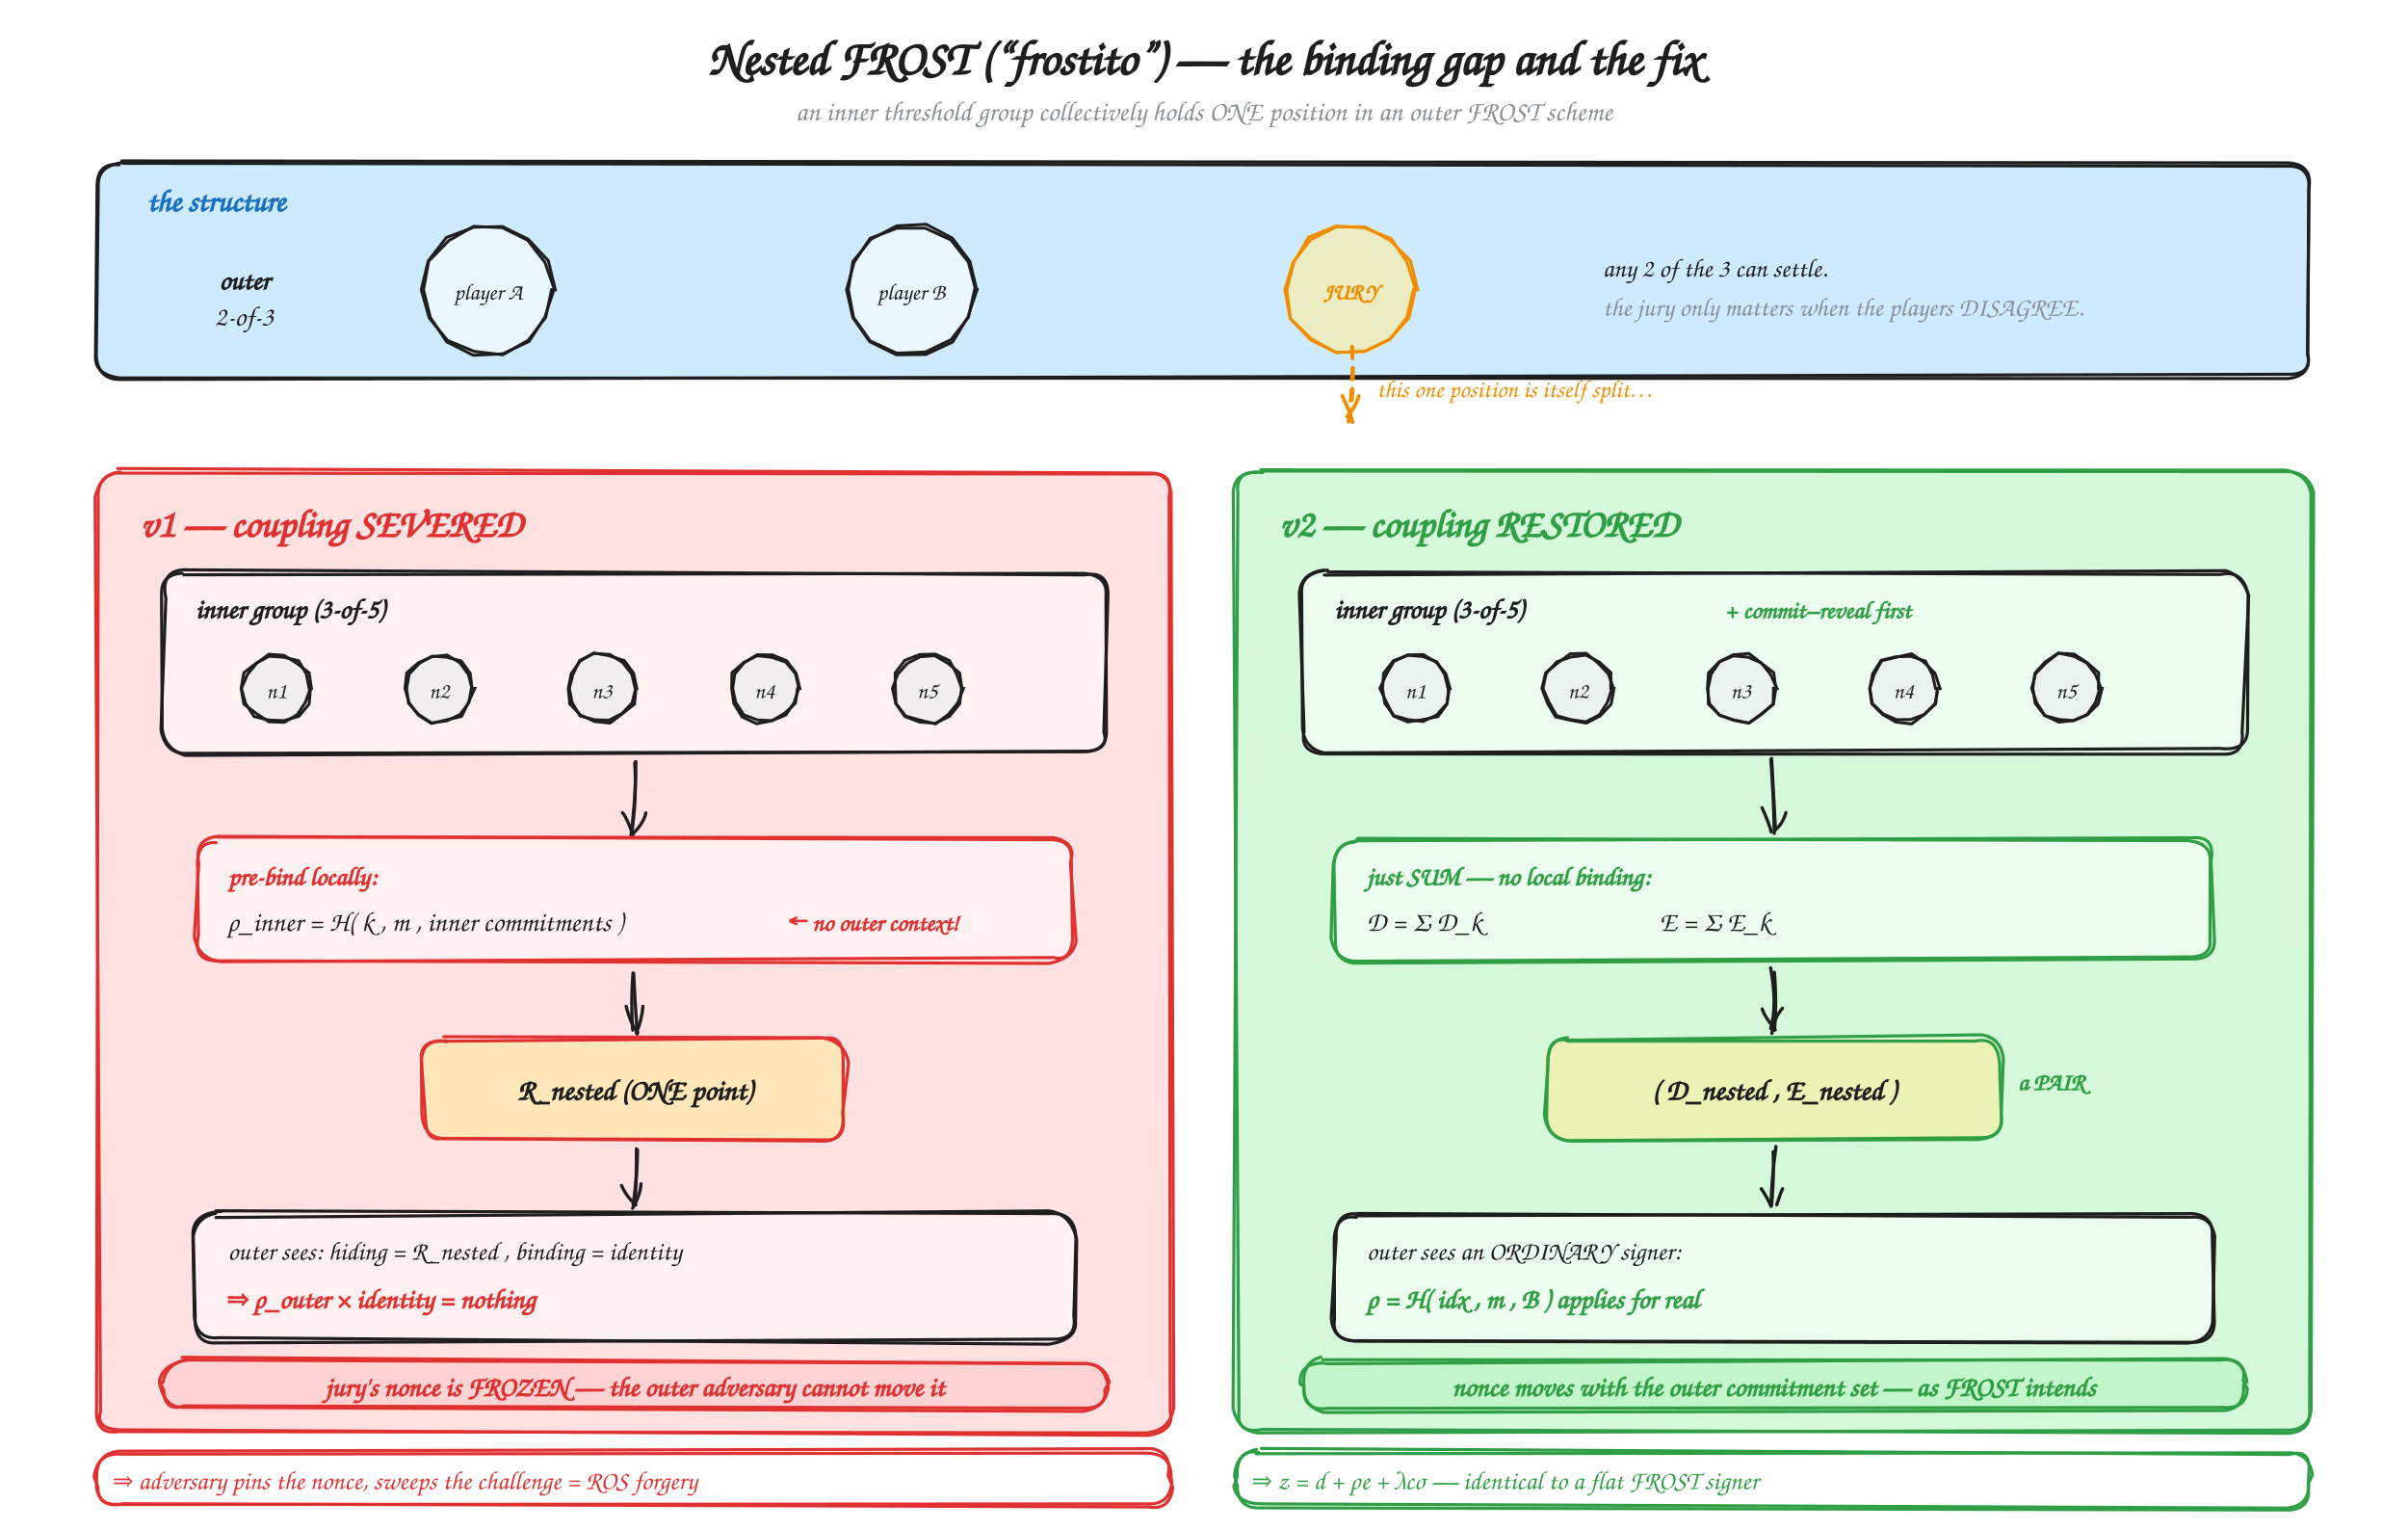
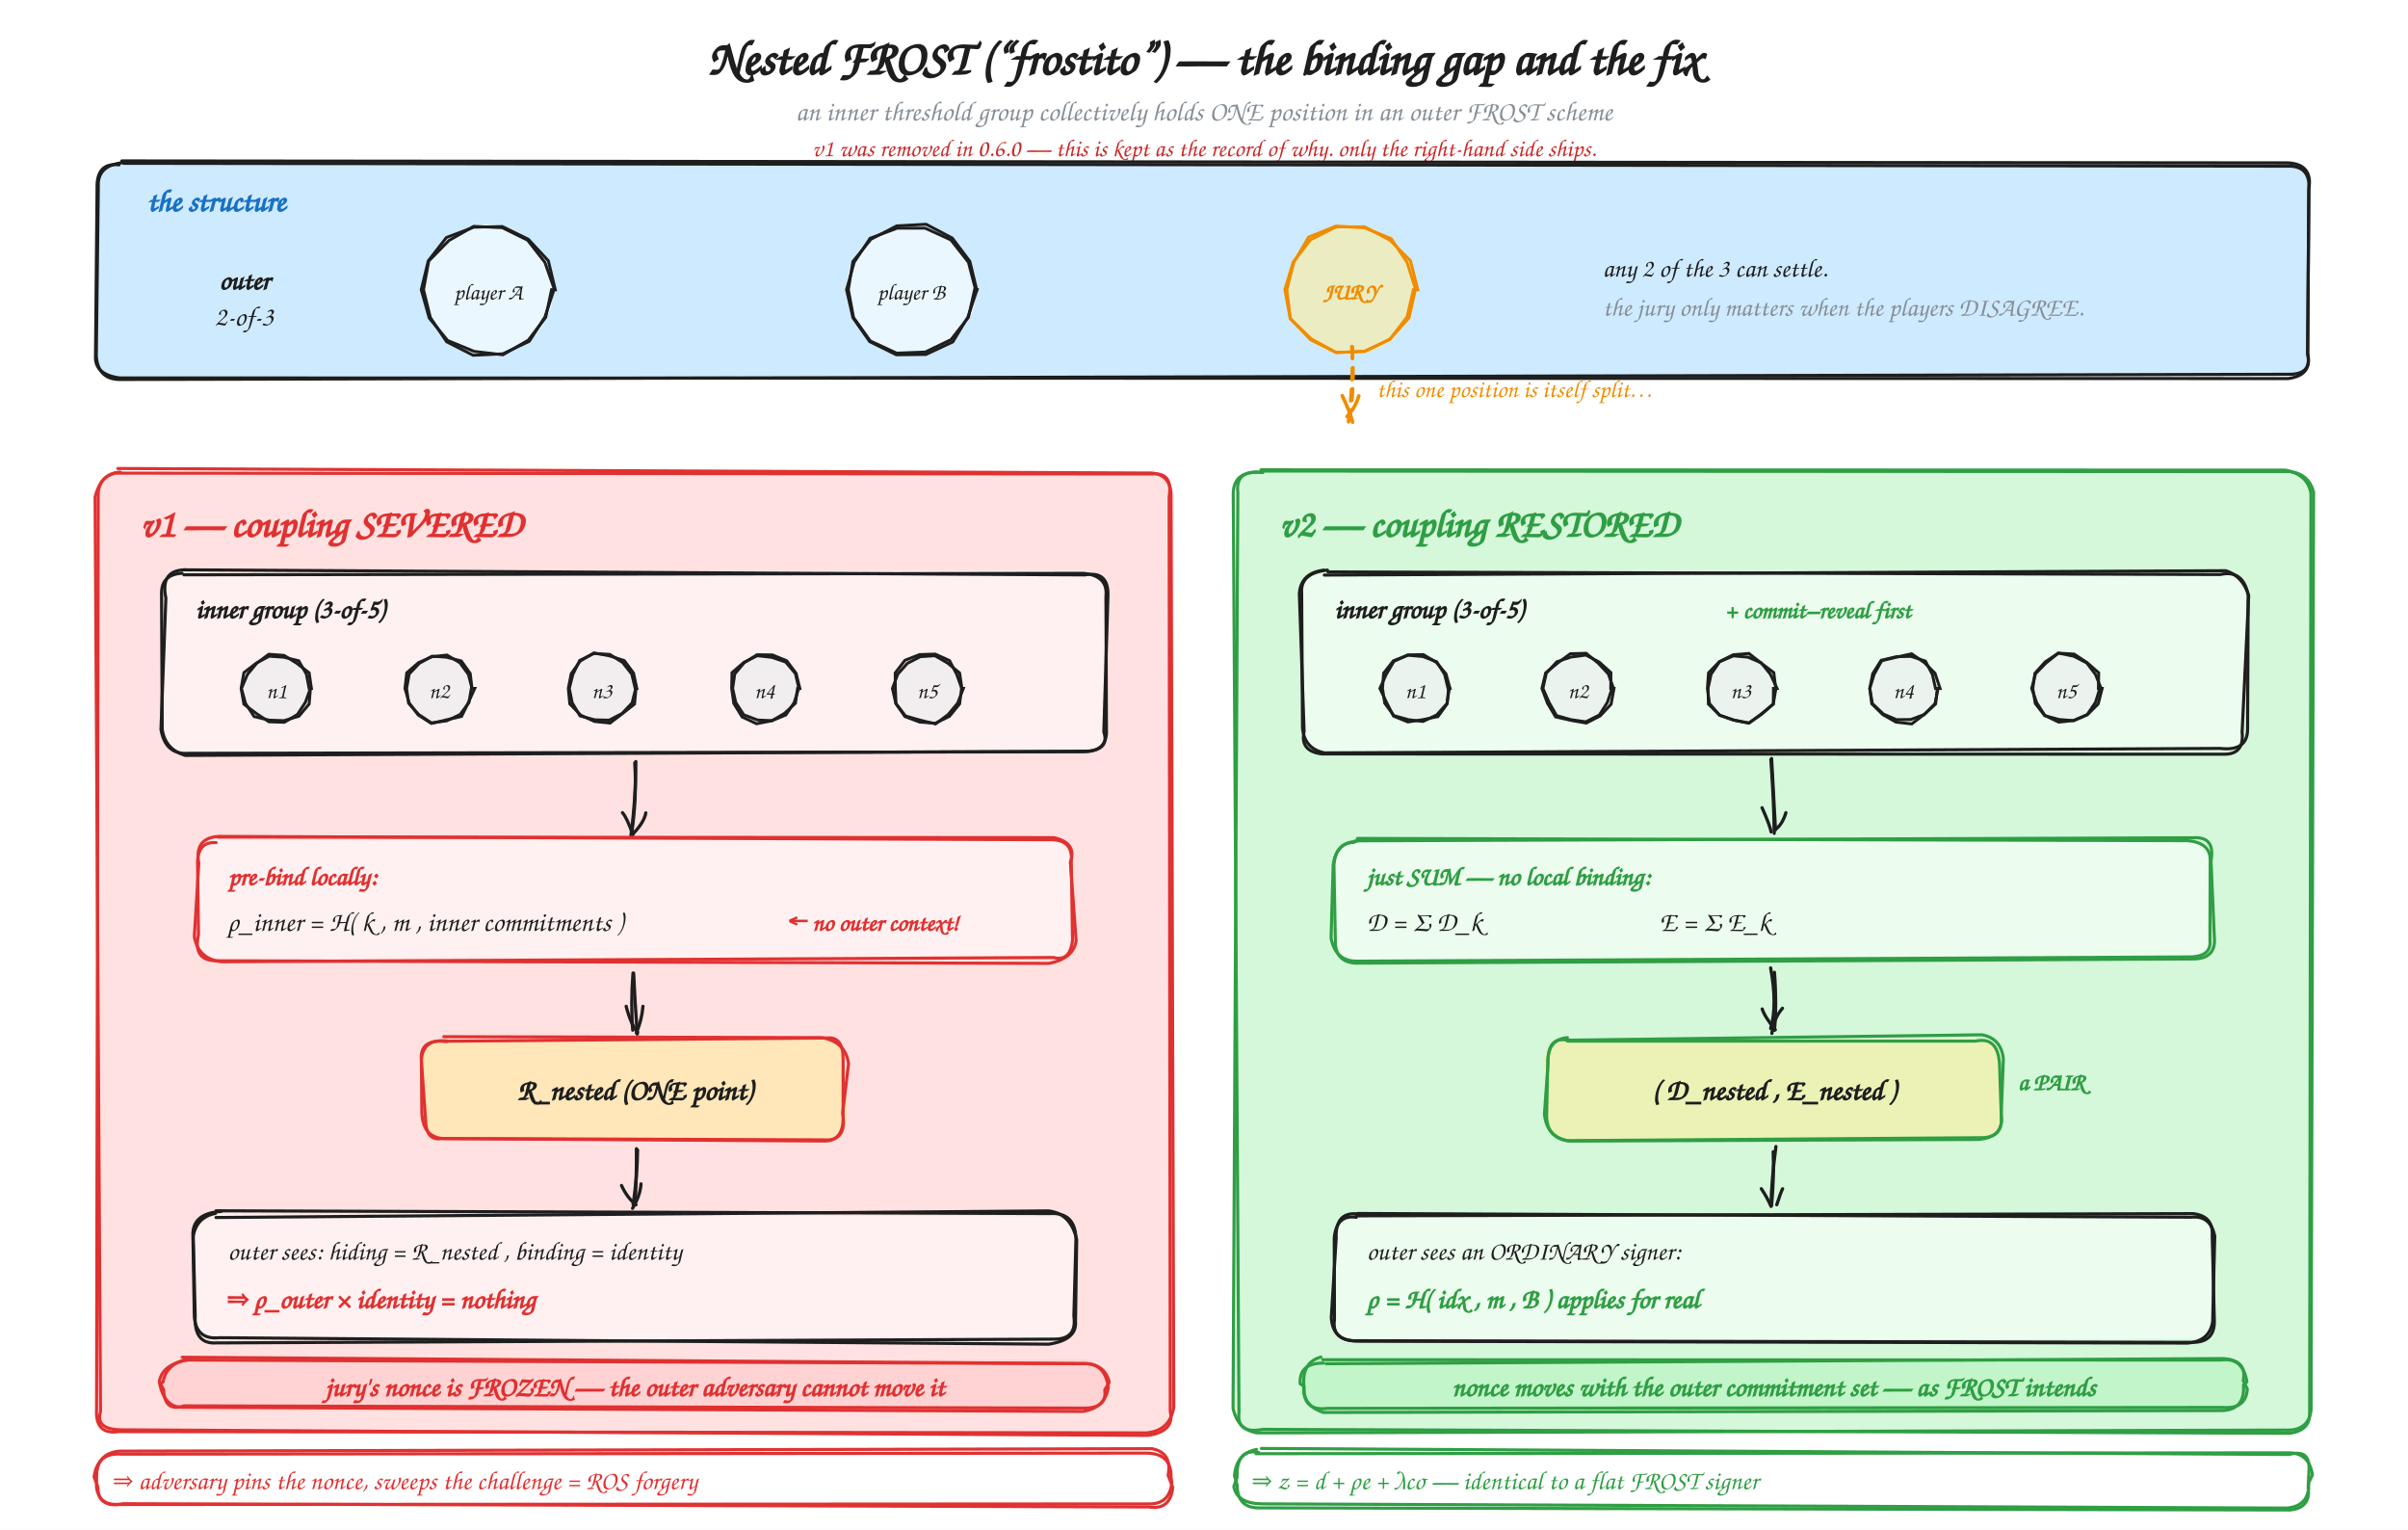
<svg xmlns="http://www.w3.org/2000/svg" viewBox="0 0 1480 940" width="1480" height="940">
  <rect width="1480" height="940" fill="#ffffff" />
  <text x="740.0" y="46" font-family="Virgil, 'Segoe Print', 'Bradley Hand', 'Comic Sans MS', cursive" font-size="30" fill="#1e1e1e" text-anchor="middle" font-weight="bold" font-style="normal">Nested FROST (“frostito”) — the binding gap and the fix</text>
  <text x="740.0" y="74" font-family="Virgil, 'Segoe Print', 'Bradley Hand', 'Comic Sans MS', cursive" font-size="17" fill="#868e96" text-anchor="middle" font-weight="normal" font-style="normal">an inner threshold group collectively holds ONE position in an outer FROST scheme</text>
+   <text x="740.0" y="96" font-family="Virgil, 'Segoe Print', 'Bradley Hand', 'Comic Sans MS', cursive" font-size="15" fill="#c92a2a" text-anchor="middle" font-weight="normal" font-style="normal">v1 was removed in 0.6.0 — this is kept as the record of why. only the right-hand side ships.</text>
  <path d="M 74 99.471 L 1406 98.953 Q 1420.453 98.717 1420.108 114 L 1419.597 218 Q 1418.674 232.022 1406 230.612 L 74 231.801 Q 58.71 230.772 59.774 218 L 60.981 114 Q 58.871 99.17 74 100.382 Z" fill="#a5d8ff" stroke="none" opacity="0.55" />
  <path d="M 75.97 100.339 L 1405.545 102.096 Q 1418.005 101.577 1419.074 112.435 L 1418.318 217.157 Q 1421.391 230.595 1406.359 232.611 L 73.439 232.21 Q 58.076 230.062 58.706 218.794 L 59.681 113.182 Q 60.376 99.794 73.119 101.295" fill="none" stroke="#1e1e1e" stroke-width="1.9" stroke-linecap="round" stroke-linejoin="round" />
  <path d="M 74.876 98.874 L 1406.327 100.111 Q 1421.651 101.01 1419.067 116.113 L 1418.319 217.64 Q 1421.131 230.469 1405.951 229.973 L 74.74 233.164 Q 60.321 233.652 59.18 218.859 L 60.415 114.352 Q 59.807 101.496 75.957 99.886" fill="none" stroke="#1e1e1e" stroke-width="1.9" stroke-linecap="round" stroke-linejoin="round" />
  <text x="90" y="130" font-family="Virgil, 'Segoe Print', 'Bradley Hand', 'Comic Sans MS', cursive" font-size="19" fill="#1971c2" text-anchor="start" font-weight="bold" font-style="normal">the structure</text>
  <circle cx="300" cy="178" r="40" fill="#ffffff" opacity="0.6" stroke="none" />
  <path d="M 340.5 178.0 L 334.9 194.8 L 325.3 209.7 L 309.0 217.4 L 290.8 218.3 L 274.5 210.0 L 264.5 195.1 L 260.3 178.0 L 263.5 160.4 L 275.9 147.8 L 291.1 139.1 L 308.7 139.9 L 324.3 147.6 L 334.9 161.2 L 340.8 178.0 Z" fill="none" stroke="#1e1e1e" stroke-width="1.8" stroke-linecap="round" />
  <path d="M 339.0 178.0 L 335.4 195.0 L 324.7 209.0 L 309.1 218.0 L 291.4 215.9 L 275.1 209.2 L 263.8 195.4 L 258.9 178.0 L 263.2 160.3 L 274.4 145.9 L 291.2 139.6 L 308.8 139.2 L 324.7 147.0 L 337.0 160.2 L 341.3 178.0 Z" fill="none" stroke="#1e1e1e" stroke-width="1.8" stroke-linecap="round" />
  <text x="300" y="184" font-family="Virgil, 'Segoe Print', 'Bradley Hand', 'Comic Sans MS', cursive" font-size="14" fill="#1e1e1e" text-anchor="middle" font-weight="normal" font-style="normal">player A</text>
  <circle cx="560" cy="178" r="40" fill="#ffffff" opacity="0.6" stroke="none" />
  <path d="M 599.0 178.0 L 595.2 195.0 L 584.5 208.7 L 568.7 216.3 L 551.1 217.0 L 534.9 209.5 L 524.6 195.1 L 521.4 178.0 L 524.2 160.7 L 535.3 147.0 L 551.1 138.8 L 569.2 137.8 L 585.3 146.3 L 596.1 160.6 L 600.3 178.0 Z" fill="none" stroke="#1e1e1e" stroke-width="1.8" stroke-linecap="round" />
  <path d="M 600.5 178.0 L 594.9 194.8 L 585.6 210.1 L 569.1 217.8 L 550.9 218.0 L 534.5 209.9 L 524.2 195.2 L 520.3 178.0 L 525.0 161.1 L 534.8 146.4 L 551.4 140.2 L 568.6 140.2 L 584.4 147.4 L 595.2 161.1 L 599.6 178.0 Z" fill="none" stroke="#1e1e1e" stroke-width="1.8" stroke-linecap="round" />
  <text x="560" y="184" font-family="Virgil, 'Segoe Print', 'Bradley Hand', 'Comic Sans MS', cursive" font-size="14" fill="#1e1e1e" text-anchor="middle" font-weight="normal" font-style="normal">player B</text>
  <circle cx="830" cy="178" r="40" fill="#ffec99" opacity="0.6" stroke="none" />
  <path d="M 868.7 178.0 L 864.8 194.7 L 854.3 208.5 L 838.7 215.9 L 821.2 216.6 L 805.9 208.2 L 793.0 195.8 L 789.7 178.0 L 794.8 161.1 L 805.5 147.3 L 821.2 139.4 L 838.8 139.4 L 854.3 147.6 L 866.9 160.2 L 871.4 178.0 Z" fill="none" stroke="#f08c00" stroke-width="1.8" stroke-linecap="round" />
  <path d="M 869.9 178.0 L 866.0 195.3 L 854.2 208.4 L 838.7 215.9 L 821.2 216.6 L 805.5 208.8 L 793.1 195.8 L 790.9 178.0 L 795.2 161.2 L 804.3 145.7 L 821.1 138.9 L 838.7 140.0 L 855.0 146.6 L 864.8 161.2 L 870.1 178.0 Z" fill="none" stroke="#f08c00" stroke-width="1.8" stroke-linecap="round" />
  <text x="830" y="184" font-family="Virgil, 'Segoe Print', 'Bradley Hand', 'Comic Sans MS', cursive" font-size="14" fill="#f08c00" text-anchor="middle" font-weight="bold" font-style="normal">JURY</text>
  <text x="150" y="178" font-family="Virgil, 'Segoe Print', 'Bradley Hand', 'Comic Sans MS', cursive" font-size="17" fill="#1e1e1e" text-anchor="middle" font-weight="bold" font-style="normal">outer</text>
  <text x="150" y="200" font-family="Virgil, 'Segoe Print', 'Bradley Hand', 'Comic Sans MS', cursive" font-size="17" fill="#1e1e1e" text-anchor="middle" font-weight="normal" font-style="normal">2-of-3</text>
  <text x="985" y="170" font-family="Virgil, 'Segoe Print', 'Bradley Hand', 'Comic Sans MS', cursive" font-size="16" fill="#1e1e1e" text-anchor="start" font-weight="normal" font-style="normal">any 2 of the 3 can settle.</text>
  <text x="985" y="194" font-family="Virgil, 'Segoe Print', 'Bradley Hand', 'Comic Sans MS', cursive" font-size="16" fill="#868e96" text-anchor="start" font-weight="normal" font-style="normal">the jury only matters when the players DISAGREE.</text>
  <path d="M 830.863 212.949 Q 832.871 238.18 829.413 256.535" fill="none" stroke="#f08c00" stroke-width="2.2" stroke-linecap="round" stroke-dasharray="7 6" />
  <path d="M 831.228 213.251 Q 831.632 236.196 828.781 259.371" fill="none" stroke="#f08c00" stroke-width="2.2" stroke-linecap="round" stroke-dasharray="7 6" />
  <path d="M 831.347 259.401 Q 829.851 253.268 824.939 243.101" fill="none" stroke="#f08c00" stroke-width="2.2" stroke-linecap="round" />
  <path d="M 827.928 255.923 Q 833.164 250.285 835.146 243.244" fill="none" stroke="#f08c00" stroke-width="2.2" stroke-linecap="round" />
  <text x="846" y="244" font-family="Virgil, 'Segoe Print', 'Bradley Hand', 'Comic Sans MS', cursive" font-size="15" fill="#f08c00" text-anchor="start" font-weight="normal" font-style="normal">this one position is itself split…</text>
  <path d="M 74 290.578 L 706 291.37 Q 719.842 291.311 721.464 304 L 721.365 866 Q 719.594 879.161 706 879.181 L 74 879.09 Q 59.113 880.372 61.201 866 L 61.021 304 Q 59.938 290.459 74 290.899 Z" fill="#ffc9c9" stroke="none" opacity="0.55" />
  <path d="M 72.173 290.707 L 707.803 291.242 Q 721.101 289.903 718.585 305.272 L 719.263 867.324 Q 722.075 879.542 705.566 881.966 L 74.989 878.548 Q 58.359 878.465 61.781 867.349 L 58.443 305.437 Q 62.113 290.692 73.342 290.214" fill="none" stroke="#e03131" stroke-width="1.9" stroke-linecap="round" stroke-linejoin="round" />
  <path d="M 72.376 287.863 L 708.072 290.659 Q 720.117 291.908 719.709 305.636 L 721.435 864.729 Q 718.908 879.089 704.858 880.38 L 72.941 879.644 Q 58.377 881.804 59.357 865.816 L 60.367 305.779 Q 59.651 291.838 74.007 290.14" fill="none" stroke="#e03131" stroke-width="1.9" stroke-linecap="round" stroke-linejoin="round" />
  <text x="86" y="330" font-family="Virgil, 'Segoe Print', 'Bradley Hand', 'Comic Sans MS', cursive" font-size="24" fill="#e03131" text-anchor="start" font-weight="bold" font-style="normal">v1  —  coupling SEVERED</text>
  <path d="M 114 352.071 L 666 350.556 Q 679.82 351.049 678.512 366 L 680.898 448 Q 679.017 461.92 666 462.676 L 114 462.169 Q 99.478 462.055 100.166 448 L 100.853 366 Q 98.818 352.181 114 351.245 Z" fill="#ffffff" stroke="none" opacity="0.55" />
  <path d="M 113.018 353.198 L 666.034 352.272 Q 681.144 353.815 679.75 366.495 L 680.024 448.054 Q 680.848 461.79 666.146 461.903 L 115.943 462.877 Q 101.657 463.946 98.942 448.262 L 101.95 367.496 Q 98.403 350.335 113.745 350.119" fill="none" stroke="#1e1e1e" stroke-width="1.9" stroke-linecap="round" stroke-linejoin="round" />
  <path d="M 112.859 350.122 L 666.746 353.249 Q 681.747 350.48 680.951 366.705 L 678.429 449.684 Q 682.057 460.766 667.991 461.552 L 113.944 464.155 Q 101.463 460.51 99.699 448.069 L 99.292 364.661 Q 99.202 352.977 111.886 352.238" fill="none" stroke="#1e1e1e" stroke-width="1.9" stroke-linecap="round" stroke-linejoin="round" />
  <text x="120" y="380" font-family="Virgil, 'Segoe Print', 'Bradley Hand', 'Comic Sans MS', cursive" font-size="17" fill="#1e1e1e" text-anchor="start" font-weight="bold" font-style="normal">inner group (3-of-5)</text>
  <circle cx="170" cy="423" r="21" fill="#e9ecef" opacity="0.6" stroke="none" />
  <path d="M 190.8 423.0 L 187.7 431.5 L 182.8 439.0 L 174.8 443.8 L 165.3 443.5 L 157.7 438.5 L 149.9 432.7 L 148.2 423.0 L 149.9 413.3 L 157.6 407.4 L 165.5 403.2 L 174.4 403.8 L 183.6 406.0 L 188.3 414.2 L 190.0 423.0 Z" fill="none" stroke="#1e1e1e" stroke-width="1.8" stroke-linecap="round" />
  <path d="M 190.8 423.0 L 190.0 432.6 L 183.7 440.1 L 174.5 442.8 L 165.5 442.5 L 156.2 440.3 L 150.9 432.2 L 148.4 423.0 L 152.1 414.4 L 157.7 407.6 L 165.2 402.0 L 174.6 402.7 L 182.3 407.5 L 190.0 413.4 L 191.4 423.0 Z" fill="none" stroke="#1e1e1e" stroke-width="1.8" stroke-linecap="round" />
  <text x="170" y="429" font-family="Virgil, 'Segoe Print', 'Bradley Hand', 'Comic Sans MS', cursive" font-size="14" fill="#1e1e1e" text-anchor="middle" font-weight="normal" font-style="normal">n1</text>
  <circle cx="270" cy="423" r="21" fill="#e9ecef" opacity="0.6" stroke="none" />
  <path d="M 291.8 423.0 L 287.9 431.6 L 283.7 440.2 L 274.4 442.3 L 265.1 444.5 L 257.0 439.3 L 251.5 431.9 L 248.9 423.0 L 250.0 413.4 L 257.3 407.1 L 265.6 403.5 L 274.7 402.5 L 282.6 407.2 L 287.9 414.4 L 290.1 423.0 Z" fill="none" stroke="#1e1e1e" stroke-width="1.8" stroke-linecap="round" />
  <path d="M 289.7 423.0 L 288.2 431.7 L 282.8 439.0 L 274.6 442.9 L 265.2 444.2 L 257.3 439.0 L 251.1 432.1 L 249.9 423.0 L 251.5 414.1 L 257.7 407.6 L 265.5 403.2 L 274.4 403.8 L 283.5 406.1 L 289.0 413.8 L 290.1 423.0 Z" fill="none" stroke="#1e1e1e" stroke-width="1.8" stroke-linecap="round" />
  <text x="270" y="429" font-family="Virgil, 'Segoe Print', 'Bradley Hand', 'Comic Sans MS', cursive" font-size="14" fill="#1e1e1e" text-anchor="middle" font-weight="normal" font-style="normal">n2</text>
  <circle cx="370" cy="423" r="21" fill="#e9ecef" opacity="0.6" stroke="none" />
  <path d="M 390.9 423.0 L 390.0 432.6 L 382.4 438.6 L 374.9 444.3 L 365.4 443.3 L 356.9 439.4 L 350.2 432.5 L 349.3 423.0 L 351.1 413.9 L 356.6 406.2 L 365.0 401.2 L 374.6 403.0 L 383.7 405.9 L 389.4 413.6 L 391.4 423.0 Z" fill="none" stroke="#1e1e1e" stroke-width="1.8" stroke-linecap="round" />
  <path d="M 390.7 423.0 L 388.5 431.9 L 382.3 438.4 L 374.4 442.5 L 365.6 442.3 L 356.5 439.9 L 351.7 431.8 L 349.9 423.0 L 352.1 414.4 L 356.3 405.8 L 365.1 401.5 L 374.8 402.1 L 382.7 407.1 L 388.3 414.2 L 390.4 423.0 Z" fill="none" stroke="#1e1e1e" stroke-width="1.8" stroke-linecap="round" />
  <text x="370" y="429" font-family="Virgil, 'Segoe Print', 'Bradley Hand', 'Comic Sans MS', cursive" font-size="14" fill="#1e1e1e" text-anchor="middle" font-weight="normal" font-style="normal">n3</text>
  <circle cx="470" cy="423" r="21" fill="#e9ecef" opacity="0.6" stroke="none" />
  <path d="M 490.9 423.0 L 488.1 431.7 L 483.0 439.3 L 474.5 442.8 L 465.0 444.7 L 456.1 440.5 L 451.0 432.2 L 449.7 423.0 L 449.9 413.3 L 457.2 407.0 L 465.4 402.9 L 474.4 403.9 L 482.9 406.8 L 488.9 413.9 L 491.0 423.0 Z" fill="none" stroke="#1e1e1e" stroke-width="1.8" stroke-linecap="round" />
  <path d="M 490.2 423.0 L 488.9 432.1 L 482.2 438.3 L 474.5 442.8 L 465.6 442.4 L 457.1 439.2 L 452.2 431.6 L 450.3 423.0 L 451.6 414.1 L 457.4 407.2 L 465.3 402.3 L 474.7 402.4 L 483.5 406.0 L 489.3 413.7 L 491.6 423.0 Z" fill="none" stroke="#1e1e1e" stroke-width="1.8" stroke-linecap="round" />
  <text x="470" y="429" font-family="Virgil, 'Segoe Print', 'Bradley Hand', 'Comic Sans MS', cursive" font-size="14" fill="#1e1e1e" text-anchor="middle" font-weight="normal" font-style="normal">n4</text>
  <circle cx="570" cy="423" r="21" fill="#e9ecef" opacity="0.6" stroke="none" />
  <path d="M 592.1 423.0 L 588.6 432.0 L 582.8 439.0 L 575.0 444.8 L 565.5 442.5 L 556.5 439.9 L 550.7 432.3 L 550.3 423.0 L 550.2 413.5 L 556.2 405.7 L 565.2 402.2 L 574.8 401.9 L 583.6 405.9 L 588.0 414.3 L 591.1 423.0 Z" fill="none" stroke="#1e1e1e" stroke-width="1.8" stroke-linecap="round" />
  <path d="M 591.0 423.0 L 589.8 432.5 L 583.6 440.1 L 574.9 444.4 L 565.3 443.7 L 556.2 440.3 L 550.6 432.3 L 548.5 423.0 L 551.8 414.2 L 557.7 407.6 L 565.6 403.5 L 574.6 402.9 L 582.4 407.4 L 589.8 413.5 L 591.2 423.0 Z" fill="none" stroke="#1e1e1e" stroke-width="1.8" stroke-linecap="round" />
  <text x="570" y="429" font-family="Virgil, 'Segoe Print', 'Bradley Hand', 'Comic Sans MS', cursive" font-size="14" fill="#1e1e1e" text-anchor="middle" font-weight="normal" font-style="normal">n5</text>
  <path d="M 390.795 467.953 Q 390.767 490.757 387.815 513.31" fill="none" stroke="#1e1e1e" stroke-width="2.0" stroke-linecap="round" />
  <path d="M 390.155 468.701 Q 391.49 490.018 388.091 513.042" fill="none" stroke="#1e1e1e" stroke-width="2.0" stroke-linecap="round" />
  <path d="M 388.968 513.009 Q 385.455 502.599 382.587 499.359" fill="none" stroke="#1e1e1e" stroke-width="2.0" stroke-linecap="round" />
  <path d="M 389.483 511.908 Q 395.913 505.116 396.925 499.478" fill="none" stroke="#1e1e1e" stroke-width="2.0" stroke-linecap="round" />
  <path d="M 134 516.351 L 646 516.428 Q 658.732 514.942 659.262 530 L 660.73 576 Q 659.413 590.203 646 588.537 L 134 588.682 Q 119.306 590.516 120.577 576 L 120.527 530 Q 119.373 516.05 134 515.894 Z" fill="#ffffff" stroke="none" opacity="0.55" />
  <path d="M 133.852 514.321 L 647.732 514.677 Q 662.104 517.92 657.877 529.819 L 661.408 578.06 Q 659.778 588.982 644.723 591.961 L 132.727 590.358 Q 118.424 590.106 121.992 574.383 L 121.409 530.038 Q 121.702 516.895 132.818 517.75" fill="none" stroke="#e03131" stroke-width="1.9" stroke-linecap="round" stroke-linejoin="round" />
  <path d="M 133.939 513.909 L 643.816 515.963 Q 659.783 515.129 658.419 529.313 L 659.191 577.497 Q 657.808 591.103 647.492 588.328 L 135.876 590.937 Q 121.767 589.075 119.438 575.529 L 122.195 530.392 Q 119.387 515.683 133.011 514.012" fill="none" stroke="#e03131" stroke-width="1.9" stroke-linecap="round" stroke-linejoin="round" />
  <text x="140" y="544" font-family="Virgil, 'Segoe Print', 'Bradley Hand', 'Comic Sans MS', cursive" font-size="16" fill="#e03131" text-anchor="start" font-weight="bold" font-style="normal">pre-bind locally:</text>
  <text x="140" y="572" font-family="Virgil, 'Segoe Print', 'Bradley Hand', 'Comic Sans MS', cursive" font-size="17" fill="#1e1e1e" text-anchor="start" font-weight="normal" font-style="normal">ρ_inner = H( k , m , inner commitments )</text>
  <text x="485" y="572" font-family="Virgil, 'Segoe Print', 'Bradley Hand', 'Comic Sans MS', cursive" font-size="15" fill="#e03131" text-anchor="start" font-weight="bold" font-style="normal">← no outer context!</text>
  <path d="M 389.057 597.917 Q 387.61 617.008 388.897 632.969" fill="none" stroke="#1e1e1e" stroke-width="2.0" stroke-linecap="round" />
  <path d="M 389.443 598.007 Q 390.066 613.139 391.691 635.373" fill="none" stroke="#1e1e1e" stroke-width="2.0" stroke-linecap="round" />
  <path d="M 391.939 634.217 Q 387.727 629.632 384.85 618.321" fill="none" stroke="#1e1e1e" stroke-width="2.0" stroke-linecap="round" />
  <path d="M 391.112 634.636 Q 394.452 626.857 395.176 618.319" fill="none" stroke="#1e1e1e" stroke-width="2.0" stroke-linecap="round" />
  <path d="M 274 639.28 L 506 636.882 Q 519.917 637.531 519.393 652 L 520.717 686 Q 521.429 699.281 506 700.468 L 274 699.403 Q 260.172 699.683 259.002 686 L 258.985 652 Q 259.124 639.218 274 637.991 Z" fill="#ffec99" stroke="none" opacity="0.55" />
  <path d="M 272.768 639.788 L 508.184 637.78 Q 518.414 636.647 518.199 651.305 L 518.201 684.852 Q 518.937 700.306 507.704 701.098 L 273.616 699.621 Q 260.106 699.458 259.288 684.073 L 259.021 654.058 Q 258.354 638.015 274.57 639.597" fill="none" stroke="#e03131" stroke-width="1.9" stroke-linecap="round" stroke-linejoin="round" />
  <path d="M 272.75 636.992 L 504.893 637.559 Q 519.762 639.997 521.534 653.641 L 517.896 683.942 Q 520.922 701.741 505.882 700.384 L 271.801 699.523 Q 261.878 701.433 261.564 688.078 L 258.893 650.28 Q 258.479 638.098 274.801 639.943" fill="none" stroke="#e03131" stroke-width="1.9" stroke-linecap="round" stroke-linejoin="round" />
  <text x="390" y="676" font-family="Virgil, 'Segoe Print', 'Bradley Hand', 'Comic Sans MS', cursive" font-size="18" fill="#1e1e1e" text-anchor="middle" font-weight="bold" font-style="normal">R_nested   (ONE point)</text>
  <path d="M 391.165 705.812 Q 391.33 724.884 390.227 739.974" fill="none" stroke="#1e1e1e" stroke-width="2.0" stroke-linecap="round" />
  <path d="M 391.848 706.64 Q 391.694 722.395 389.137 740.363" fill="none" stroke="#1e1e1e" stroke-width="2.0" stroke-linecap="round" />
  <path d="M 390.874 740.293 Q 385.453 735.97 381.993 728.411" fill="none" stroke="#1e1e1e" stroke-width="2.0" stroke-linecap="round" />
  <path d="M 388.784 742.445 Q 393.556 734.48 393.962 727.43" fill="none" stroke="#1e1e1e" stroke-width="2.0" stroke-linecap="round" />
  <path d="M 134 745.882 L 646 747.377 Q 660.434 747.151 659.926 760 L 659.204 810 Q 659.241 825.382 646 824.614 L 134 823.422 Q 118.565 823.995 120.523 810 L 119.76 760 Q 119.272 746.502 134 747.275 Z" fill="#ffffff" stroke="none" opacity="0.55" />
  <path d="M 132.798 743.95 L 645.287 745.65 Q 660.803 744.672 661.307 761.052 L 660.021 808.703 Q 662.067 823.172 647.408 822.816 L 132.774 825.146 Q 119.098 825.988 119.981 808.624 L 118.783 759.635 Q 120.727 747.975 132.444 745.531" fill="none" stroke="#1e1e1e" stroke-width="1.9" stroke-linecap="round" stroke-linejoin="round" />
  <path d="M 132.737 748.086 L 644.424 744.028 Q 658.065 745.531 661.752 761.688 L 661.024 812.189 Q 661.899 823.249 644.616 825.918 L 135.084 821.94 Q 120.723 823.466 119.445 809.259 L 118.545 757.813 Q 119.031 745.346 136.004 744.344" fill="none" stroke="#1e1e1e" stroke-width="1.9" stroke-linecap="round" stroke-linejoin="round" />
  <text x="140" y="774" font-family="Virgil, 'Segoe Print', 'Bradley Hand', 'Comic Sans MS', cursive" font-size="16" fill="#1e1e1e" text-anchor="start" font-weight="normal" font-style="normal">outer sees:   hiding = R_nested ,   binding = identity</text>
  <text x="140" y="804" font-family="Virgil, 'Segoe Print', 'Bradley Hand', 'Comic Sans MS', cursive" font-size="17" fill="#e03131" text-anchor="start" font-weight="bold" font-style="normal">⇒  ρ_outer × identity  =  nothing</text>
  <path d="M 114 837.393 L 666 835.122 Q 679.57 836.965 680.966 850 L 679.797 852 Q 678.648 865.92 666 865.618 L 114 867.259 Q 99.079 865.593 101.191 852 L 98.591 850 Q 99.732 836.935 114 836.8 Z" fill="#ffc9c9" stroke="none" opacity="0.55" />
  <path d="M 111.979 833.953 L 664.075 837.848 Q 678.931 837.088 681.754 849.292 L 678.998 854.014 Q 680.515 864.954 666.953 865.193 L 113.013 863.817 Q 101.125 867.832 100.59 853.95 L 97.907 848.829 Q 99.891 838.01 115.997 835.501" fill="none" stroke="#e03131" stroke-width="1.9" stroke-linecap="round" stroke-linejoin="round" />
  <path d="M 112.905 835.692 L 665.971 837.884 Q 678.605 837.331 681.049 851.42 L 681.2 852.472 Q 679.242 865.206 665.392 867.242 L 112.148 864.668 Q 101.113 864.888 98.085 849.949 L 100.231 849.233 Q 102.113 837.687 116.146 834.966" fill="none" stroke="#e03131" stroke-width="1.9" stroke-linecap="round" stroke-linejoin="round" />
  <text x="390" y="858" font-family="Virgil, 'Segoe Print', 'Bradley Hand', 'Comic Sans MS', cursive" font-size="17" fill="#e03131" text-anchor="middle" font-weight="bold" font-style="normal">jury's nonce is FROZEN — the outer adversary cannot move it</text>
  <path d="M 774 288.752 L 1406 288.789 Q 1419.995 290.629 1419.841 304 L 1419.203 866 Q 1419.751 880.361 1406 880.522 L 774 880.744 Q 761.041 880.493 758.863 866 L 761.023 304 Q 759.381 290.201 774 289.619 Z" fill="#b2f2bb" stroke="none" opacity="0.55" />
  <path d="M 775.047 288.676 L 1404.889 288.879 Q 1418.475 291.69 1420.344 303.236 L 1419.543 868.167 Q 1420.032 878.818 1407.357 880.675 L 776.16 878.25 Q 759.889 881.404 761.498 867.823 L 757.978 303.092 Q 758.325 288.634 776.081 290.366" fill="none" stroke="#2f9e44" stroke-width="1.9" stroke-linecap="round" stroke-linejoin="round" />
  <path d="M 775.893 289.438 L 1407.611 289.776 Q 1418.944 291.222 1421.961 302.265 L 1420.423 866.528 Q 1418.758 879.422 1404.422 878.697 L 772.922 880.437 Q 760.667 878.695 757.85 865.24 L 760.785 302.615 Q 759.174 288.695 775.299 290.211" fill="none" stroke="#2f9e44" stroke-width="1.9" stroke-linecap="round" stroke-linejoin="round" />
  <text x="786" y="330" font-family="Virgil, 'Segoe Print', 'Bradley Hand', 'Comic Sans MS', cursive" font-size="24" fill="#2f9e44" text-anchor="start" font-weight="bold" font-style="normal">v2  —  coupling RESTORED</text>
  <path d="M 814 350.69 L 1366 350.804 Q 1379.686 352.15 1380.418 366 L 1378.773 448 Q 1378.991 462.586 1366 461.729 L 814 461.35 Q 799.423 463.36 799.437 448 L 800.2 366 Q 799.572 351.749 814 353.093 Z" fill="#ffffff" stroke="none" opacity="0.55" />
  <path d="M 816.185 351.401 L 1364.668 353.003 Q 1378.696 349.826 1381.767 365.665 L 1381.41 447.587 Q 1381.684 461.828 1364.515 459.865 L 814.227 462.619 Q 801.803 460.192 800.538 447.432 L 800.02 364.442 Q 799.046 352.093 815.872 350.279" fill="none" stroke="#1e1e1e" stroke-width="1.9" stroke-linecap="round" stroke-linejoin="round" />
  <path d="M 813.958 353.341 L 1368.054 350.668 Q 1378.357 353.95 1382.092 365.924 L 1378.035 449.875 Q 1379.507 463.779 1366.53 463.428 L 812.505 463.258 Q 798.777 461.58 801.524 449.448 L 798.605 364.76 Q 799.559 352.079 813.488 350.341" fill="none" stroke="#1e1e1e" stroke-width="1.9" stroke-linecap="round" stroke-linejoin="round" />
  <text x="820" y="380" font-family="Virgil, 'Segoe Print', 'Bradley Hand', 'Comic Sans MS', cursive" font-size="17" fill="#1e1e1e" text-anchor="start" font-weight="bold" font-style="normal">inner group (3-of-5)</text>
  <text x="1060" y="380" font-family="Virgil, 'Segoe Print', 'Bradley Hand', 'Comic Sans MS', cursive" font-size="15" fill="#2f9e44" text-anchor="start" font-weight="bold" font-style="normal">+ commit–reveal first</text>
  <circle cx="870" cy="423" r="21" fill="#e9ecef" opacity="0.6" stroke="none" />
  <path d="M 890.3 423.0 L 889.5 432.4 L 883.8 440.3 L 874.4 442.2 L 865.3 443.6 L 856.5 440.0 L 852.2 431.6 L 848.1 423.0 L 852.0 414.4 L 856.7 406.4 L 865.3 402.4 L 874.8 402.2 L 882.8 407.0 L 888.7 414.0 L 891.2 423.0 Z" fill="none" stroke="#1e1e1e" stroke-width="1.8" stroke-linecap="round" />
  <path d="M 890.8 423.0 L 889.3 432.3 L 883.0 439.3 L 874.6 443.3 L 865.6 442.2 L 856.7 439.7 L 851.1 432.1 L 849.7 423.0 L 850.4 413.6 L 856.4 406.0 L 865.4 402.6 L 874.5 403.4 L 883.0 406.6 L 887.9 414.4 L 890.0 423.0 Z" fill="none" stroke="#1e1e1e" stroke-width="1.8" stroke-linecap="round" />
  <text x="870" y="429" font-family="Virgil, 'Segoe Print', 'Bradley Hand', 'Comic Sans MS', cursive" font-size="14" fill="#1e1e1e" text-anchor="middle" font-weight="normal" font-style="normal">n1</text>
  <circle cx="970" cy="423" r="21" fill="#e9ecef" opacity="0.6" stroke="none" />
  <path d="M 990.8 423.0 L 987.9 431.6 L 983.0 439.3 L 974.7 443.5 L 965.6 442.2 L 956.7 439.7 L 952.1 431.6 L 948.3 423.0 L 950.4 413.6 L 956.9 406.6 L 965.6 403.7 L 974.7 402.5 L 982.9 406.8 L 990.1 413.3 L 990.0 423.0 Z" fill="none" stroke="#1e1e1e" stroke-width="1.8" stroke-linecap="round" />
  <path d="M 992.0 423.0 L 990.2 432.7 L 983.5 439.9 L 974.9 444.3 L 965.5 442.6 L 956.1 440.5 L 951.1 432.1 L 947.7 423.0 L 950.0 413.4 L 957.5 407.3 L 965.1 401.7 L 974.9 401.4 L 982.3 407.5 L 988.5 414.1 L 991.7 423.0 Z" fill="none" stroke="#1e1e1e" stroke-width="1.8" stroke-linecap="round" />
  <text x="970" y="429" font-family="Virgil, 'Segoe Print', 'Bradley Hand', 'Comic Sans MS', cursive" font-size="14" fill="#1e1e1e" text-anchor="middle" font-weight="normal" font-style="normal">n2</text>
  <circle cx="1070" cy="423" r="21" fill="#e9ecef" opacity="0.6" stroke="none" />
  <path d="M 1090.0 423.0 L 1089.9 432.6 L 1082.7 438.9 L 1074.9 444.3 L 1065.5 442.5 L 1056.9 439.4 L 1050.0 432.6 L 1049.8 423.0 L 1051.7 414.2 L 1056.9 406.6 L 1065.4 403.0 L 1074.4 403.8 L 1082.5 407.3 L 1088.1 414.3 L 1092.2 423.0 Z" fill="none" stroke="#1e1e1e" stroke-width="1.8" stroke-linecap="round" />
  <path d="M 1091.5 423.0 L 1089.9 432.6 L 1082.5 438.7 L 1074.9 444.3 L 1065.6 442.4 L 1056.9 439.5 L 1050.7 432.3 L 1049.4 423.0 L 1050.1 413.4 L 1056.8 406.5 L 1065.3 402.3 L 1074.9 401.5 L 1082.4 407.4 L 1090.2 413.3 L 1091.4 423.0 Z" fill="none" stroke="#1e1e1e" stroke-width="1.8" stroke-linecap="round" />
  <text x="1070" y="429" font-family="Virgil, 'Segoe Print', 'Bradley Hand', 'Comic Sans MS', cursive" font-size="14" fill="#1e1e1e" text-anchor="middle" font-weight="normal" font-style="normal">n3</text>
  <circle cx="1170" cy="423" r="21" fill="#e9ecef" opacity="0.6" stroke="none" />
  <path d="M 1190.7 423.0 L 1189.7 432.5 L 1182.7 438.9 L 1175.0 444.8 L 1165.3 443.7 L 1157.2 439.1 L 1150.4 432.4 L 1149.2 423.0 L 1151.9 414.3 L 1156.5 406.0 L 1165.6 403.8 L 1174.9 401.7 L 1182.7 407.1 L 1189.3 413.7 L 1192.4 423.0 Z" fill="none" stroke="#1e1e1e" stroke-width="1.8" stroke-linecap="round" />
  <path d="M 1191.2 423.0 L 1189.3 432.3 L 1182.8 439.0 L 1174.4 442.1 L 1165.6 442.2 L 1157.5 438.7 L 1150.8 432.3 L 1149.2 423.0 L 1151.0 413.9 L 1156.2 405.7 L 1165.6 403.5 L 1174.5 403.3 L 1183.4 406.2 L 1187.7 414.5 L 1189.6 423.0 Z" fill="none" stroke="#1e1e1e" stroke-width="1.8" stroke-linecap="round" />
  <text x="1170" y="429" font-family="Virgil, 'Segoe Print', 'Bradley Hand', 'Comic Sans MS', cursive" font-size="14" fill="#1e1e1e" text-anchor="middle" font-weight="normal" font-style="normal">n4</text>
  <circle cx="1270" cy="423" r="21" fill="#e9ecef" opacity="0.6" stroke="none" />
  <path d="M 1290.6 423.0 L 1287.9 431.6 L 1282.8 439.1 L 1274.5 442.7 L 1265.3 443.7 L 1256.8 439.6 L 1251.8 431.8 L 1248.7 423.0 L 1251.1 413.9 L 1257.5 407.4 L 1265.1 401.3 L 1274.5 403.2 L 1282.5 407.3 L 1287.9 414.4 L 1291.4 423.0 Z" fill="none" stroke="#1e1e1e" stroke-width="1.8" stroke-linecap="round" />
  <path d="M 1292.0 423.0 L 1289.6 432.5 L 1282.9 439.2 L 1274.5 442.8 L 1265.6 442.1 L 1256.7 439.7 L 1250.9 432.2 L 1249.4 423.0 L 1250.7 413.7 L 1257.0 406.7 L 1265.1 401.3 L 1274.8 401.9 L 1282.7 407.1 L 1289.9 413.4 L 1289.7 423.0 Z" fill="none" stroke="#1e1e1e" stroke-width="1.8" stroke-linecap="round" />
  <text x="1270" y="429" font-family="Virgil, 'Segoe Print', 'Bradley Hand', 'Comic Sans MS', cursive" font-size="14" fill="#1e1e1e" text-anchor="middle" font-weight="normal" font-style="normal">n5</text>
  <path d="M 1088.846 466.057 Q 1090.189 489.436 1091.227 509.854" fill="none" stroke="#1e1e1e" stroke-width="2.0" stroke-linecap="round" />
  <path d="M 1088.426 466.678 Q 1090.306 492.646 1090.476 512.031" fill="none" stroke="#1e1e1e" stroke-width="2.0" stroke-linecap="round" />
  <path d="M 1088.568 511.161 Q 1087.791 507.032 1083.005 496.317" fill="none" stroke="#1e1e1e" stroke-width="2.0" stroke-linecap="round" />
  <path d="M 1090.948 509.828 Q 1095.394 506.85 1097.632 499.382" fill="none" stroke="#1e1e1e" stroke-width="2.0" stroke-linecap="round" />
  <path d="M 834 515.896 L 1346 516.725 Q 1359.857 515.178 1358.816 530 L 1359.197 576 Q 1358.616 589.507 1346 590.749 L 834 590.585 Q 821.036 590.635 819.298 576 L 820.161 530 Q 819.808 516.865 834 516.07 Z" fill="#ffffff" stroke="none" opacity="0.55" />
  <path d="M 832.967 516.625 L 1348.047 514.755 Q 1361.672 513.867 1358.946 528.839 L 1361.073 577.957 Q 1361.083 589.238 1347.673 589.246 L 832.852 591.793 Q 820.575 590.849 820.727 578.108 L 819.866 531.495 Q 820.87 517.573 833.724 516.988" fill="none" stroke="#2f9e44" stroke-width="1.9" stroke-linecap="round" stroke-linejoin="round" />
  <path d="M 834.309 515.154 L 1344.733 516.54 Q 1358.142 517.807 1358.436 527.918 L 1358.269 577.887 Q 1359.317 588.424 1343.926 587.983 L 834.848 590.589 Q 820.867 591.042 818.089 576.398 L 819.399 531.397 Q 821.406 517.722 832.09 517.618" fill="none" stroke="#2f9e44" stroke-width="1.9" stroke-linecap="round" stroke-linejoin="round" />
  <text x="840" y="544" font-family="Virgil, 'Segoe Print', 'Bradley Hand', 'Comic Sans MS', cursive" font-size="16" fill="#2f9e44" text-anchor="start" font-weight="bold" font-style="normal">just SUM — no local binding:</text>
  <text x="840" y="572" font-family="Virgil, 'Segoe Print', 'Bradley Hand', 'Comic Sans MS', cursive" font-size="17" fill="#1e1e1e" text-anchor="start" font-weight="normal" font-style="normal">D = Σ D_k</text>
  <text x="1020" y="572" font-family="Virgil, 'Segoe Print', 'Bradley Hand', 'Comic Sans MS', cursive" font-size="17" fill="#1e1e1e" text-anchor="start" font-weight="normal" font-style="normal">E = Σ E_k</text>
  <path d="M 1088.271 594.705 Q 1092.486 617.666 1088.293 631.951" fill="none" stroke="#1e1e1e" stroke-width="2.0" stroke-linecap="round" />
  <path d="M 1090.59 597.43 Q 1092.086 616.872 1090.579 633.064" fill="none" stroke="#1e1e1e" stroke-width="2.0" stroke-linecap="round" />
  <path d="M 1091.132 632.702 Q 1084.541 624.739 1083.088 619.968" fill="none" stroke="#1e1e1e" stroke-width="2.0" stroke-linecap="round" />
  <path d="M 1089.043 634.949 Q 1090.184 625.692 1095.536 619.515" fill="none" stroke="#1e1e1e" stroke-width="2.0" stroke-linecap="round" />
  <path d="M 964 639.392 L 1216 638.011 Q 1231.054 638.355 1228.593 652 L 1229.739 686 Q 1229.809 700.819 1216 699.54 L 964 700.614 Q 950.114 699.15 951.087 686 L 948.773 652 Q 950.959 637.011 964 636.504 Z" fill="#ffec99" stroke="none" opacity="0.55" />
  <path d="M 962.689 639.154 L 1218.103 635.819 Q 1229.96 637.963 1231.306 650.612 L 1229.976 685.328 Q 1231.46 698.947 1217.953 699.048 L 962.745 700.878 Q 949.993 698.284 950.601 684.156 L 951.267 652.867 Q 951.263 638.563 963.365 637.566" fill="none" stroke="#2f9e44" stroke-width="1.9" stroke-linecap="round" stroke-linejoin="round" />
  <path d="M 963.536 639.718 L 1214.179 639.709 Q 1227.911 636.707 1228.958 653.765 L 1230.005 685.469 Q 1231.69 698.828 1215.828 700.139 L 965.12 701.113 Q 950.644 699.333 949.237 684.483 L 951.51 652.713 Q 951.065 636.546 963.731 639.203" fill="none" stroke="#2f9e44" stroke-width="1.9" stroke-linecap="round" stroke-linejoin="round" />
  <text x="1090" y="676" font-family="Virgil, 'Segoe Print', 'Bradley Hand', 'Comic Sans MS', cursive" font-size="18" fill="#1e1e1e" text-anchor="middle" font-weight="bold" font-style="normal">( D_nested , E_nested )</text>
  <text x="1240" y="670" font-family="Virgil, 'Segoe Print', 'Bradley Hand', 'Comic Sans MS', cursive" font-size="15" fill="#2f9e44" text-anchor="start" font-weight="bold" font-style="normal">a PAIR</text>
  <path d="M 1089.833 707.695 Q 1090.475 721.756 1088.847 740.643" fill="none" stroke="#1e1e1e" stroke-width="2.0" stroke-linecap="round" />
  <path d="M 1091.512 704.48 Q 1088.809 725.219 1088.486 740.889" fill="none" stroke="#1e1e1e" stroke-width="2.0" stroke-linecap="round" />
  <path d="M 1088.508 741.244 Q 1085.901 735.285 1082.516 730.394" fill="none" stroke="#1e1e1e" stroke-width="2.0" stroke-linecap="round" />
  <path d="M 1092.034 740.247 Q 1094.431 732.763 1095.607 730.433" fill="none" stroke="#1e1e1e" stroke-width="2.0" stroke-linecap="round" />
  <path d="M 834 746.885 L 1346 746.7 Q 1359.805 745.089 1360.414 760 L 1358.821 810 Q 1359.119 823.665 1346 822.602 L 834 823.697 Q 820.873 824.58 820.001 810 L 820.397 760 Q 819.89 744.925 834 746.311 Z" fill="#ffffff" stroke="none" opacity="0.55" />
  <path d="M 833.581 747.06 L 1347.795 745.692 Q 1360.326 747.096 1359.653 758.806 L 1360.978 811.672 Q 1361.206 824.88 1347.551 824.79 L 834.623 823.797 Q 819.177 824.564 818.231 809.646 L 821.242 760.938 Q 820.57 744.9 833.664 745.803" fill="none" stroke="#1e1e1e" stroke-width="1.9" stroke-linecap="round" stroke-linejoin="round" />
  <path d="M 834.535 745.601 L 1346.771 747.893 Q 1358.605 746.68 1361.224 759.51 L 1359.955 812.088 Q 1357.968 824.191 1344.508 825.24 L 835.939 824.085 Q 818.245 824.328 820.181 810.956 L 820.054 760.613 Q 821.448 746.095 833.606 747.971" fill="none" stroke="#1e1e1e" stroke-width="1.9" stroke-linecap="round" stroke-linejoin="round" />
  <text x="840" y="774" font-family="Virgil, 'Segoe Print', 'Bradley Hand', 'Comic Sans MS', cursive" font-size="16" fill="#1e1e1e" text-anchor="start" font-weight="normal" font-style="normal">outer sees an ORDINARY signer:</text>
  <text x="840" y="804" font-family="Virgil, 'Segoe Print', 'Bradley Hand', 'Comic Sans MS', cursive" font-size="17" fill="#2f9e44" text-anchor="start" font-weight="bold" font-style="normal">ρ = H( idx , m , B )  applies for real</text>
  <path d="M 814 835.13 L 1366 836.553 Q 1379.677 836.788 1378.867 850 L 1381.453 852 Q 1379.566 864.67 1366 865.323 L 814 865.699 Q 798.54 865.756 799.762 852 L 800.595 850 Q 799.556 835.295 814 835.173 Z" fill="#b2f2bb" stroke="none" opacity="0.55" />
  <path d="M 815.062 837.936 L 1366.119 834.763 Q 1381.327 835.525 1378.733 848.369 L 1381.217 853.362 Q 1380.591 865.864 1366.273 864.794 L 816.041 865.354 Q 800.611 867.402 801.391 851.86 L 799.095 850.212 Q 798.351 837.468 813.361 837.543" fill="none" stroke="#2f9e44" stroke-width="1.9" stroke-linecap="round" stroke-linejoin="round" />
  <path d="M 812.977 835.455 L 1364.916 835.675 Q 1378.618 833.812 1380.976 849.037 L 1378.878 851.128 Q 1379.91 865.685 1366.604 866.701 L 813.395 867.886 Q 801.56 864.051 801.443 853.786 L 801.25 848.418 Q 801.458 836.586 811.866 833.851" fill="none" stroke="#2f9e44" stroke-width="1.9" stroke-linecap="round" stroke-linejoin="round" />
  <text x="1090" y="858" font-family="Virgil, 'Segoe Print', 'Bradley Hand', 'Comic Sans MS', cursive" font-size="17" fill="#2f9e44" text-anchor="middle" font-weight="bold" font-style="normal">nonce moves with the outer commitment set — as FROST intends</text>
  <path d="M 74 893.355 L 706 892.468 Q 719.25 890.805 718.928 906 L 719.201 912 Q 720.829 925.539 706 924.958 L 74 927.212 Q 60.875 925.004 61.173 912 L 60.325 906 Q 60.844 892.505 74 893.182 Z" fill="#ffffff" stroke="none" opacity="0.55" />
  <path d="M 75.268 893.491 L 704.668 892.848 Q 720.136 893.064 719.73 907.684 L 720.242 910.964 Q 718.83 924.413 705.97 924.057 L 73.855 924.435 Q 59.962 925.992 60.174 913.597 L 57.829 907.499 Q 59.859 892.275 74.727 893.498" fill="none" stroke="#e03131" stroke-width="1.9" stroke-linecap="round" stroke-linejoin="round" />
  <path d="M 73.45 891.643 L 708.027 890.132 Q 720.603 892.599 717.926 906.483 L 720.803 913.899 Q 719.254 928.12 706.047 925.933 L 75.749 923.949 Q 60.96 926.551 59.29 913.591 L 59.411 905.888 Q 60.112 893.191 72.727 891.715" fill="none" stroke="#e03131" stroke-width="1.9" stroke-linecap="round" stroke-linejoin="round" />
  <text x="70" y="915" font-family="Virgil, 'Segoe Print', 'Bradley Hand', 'Comic Sans MS', cursive" font-size="16" fill="#e03131" text-anchor="start" font-weight="normal" font-style="normal">⇒ adversary pins the nonce, sweeps the challenge  =  ROS forgery</text>
  <path d="M 774 891.767 L 1406 892.162 Q 1420.98 891.379 1420.983 906 L 1419.711 912 Q 1420.011 925.315 1406 926.019 L 774 927.425 Q 760.464 926.876 759.493 912 L 759.451 906 Q 759.398 892.259 774 892.404 Z" fill="#ffffff" stroke="none" opacity="0.55" />
  <path d="M 775.251 889.976 L 1406.98 893.697 Q 1420.2 890.019 1419.122 903.827 L 1418.636 913.854 Q 1420.478 926.695 1407.272 927.803 L 774.492 926.513 Q 760.558 926.864 760.424 912.796 L 758.735 906.735 Q 759.815 893.156 772.246 890.598" fill="none" stroke="#2f9e44" stroke-width="1.9" stroke-linecap="round" stroke-linejoin="round" />
  <path d="M 771.963 893.208 L 1407.822 892.685 Q 1419.423 893.419 1421.261 906.273 L 1418.935 911.129 Q 1419.656 925.201 1405.695 926.624 L 775.909 924.04 Q 760.297 923.973 758.323 913.365 L 760.331 907.842 Q 759.764 889.862 773.503 892.405" fill="none" stroke="#2f9e44" stroke-width="1.9" stroke-linecap="round" stroke-linejoin="round" />
  <text x="770" y="915" font-family="Virgil, 'Segoe Print', 'Bradley Hand', 'Comic Sans MS', cursive" font-size="16" fill="#2f9e44" text-anchor="start" font-weight="normal" font-style="normal">⇒ z = d + ρe + λcσ  — identical to a flat FROST signer</text>
</svg>
